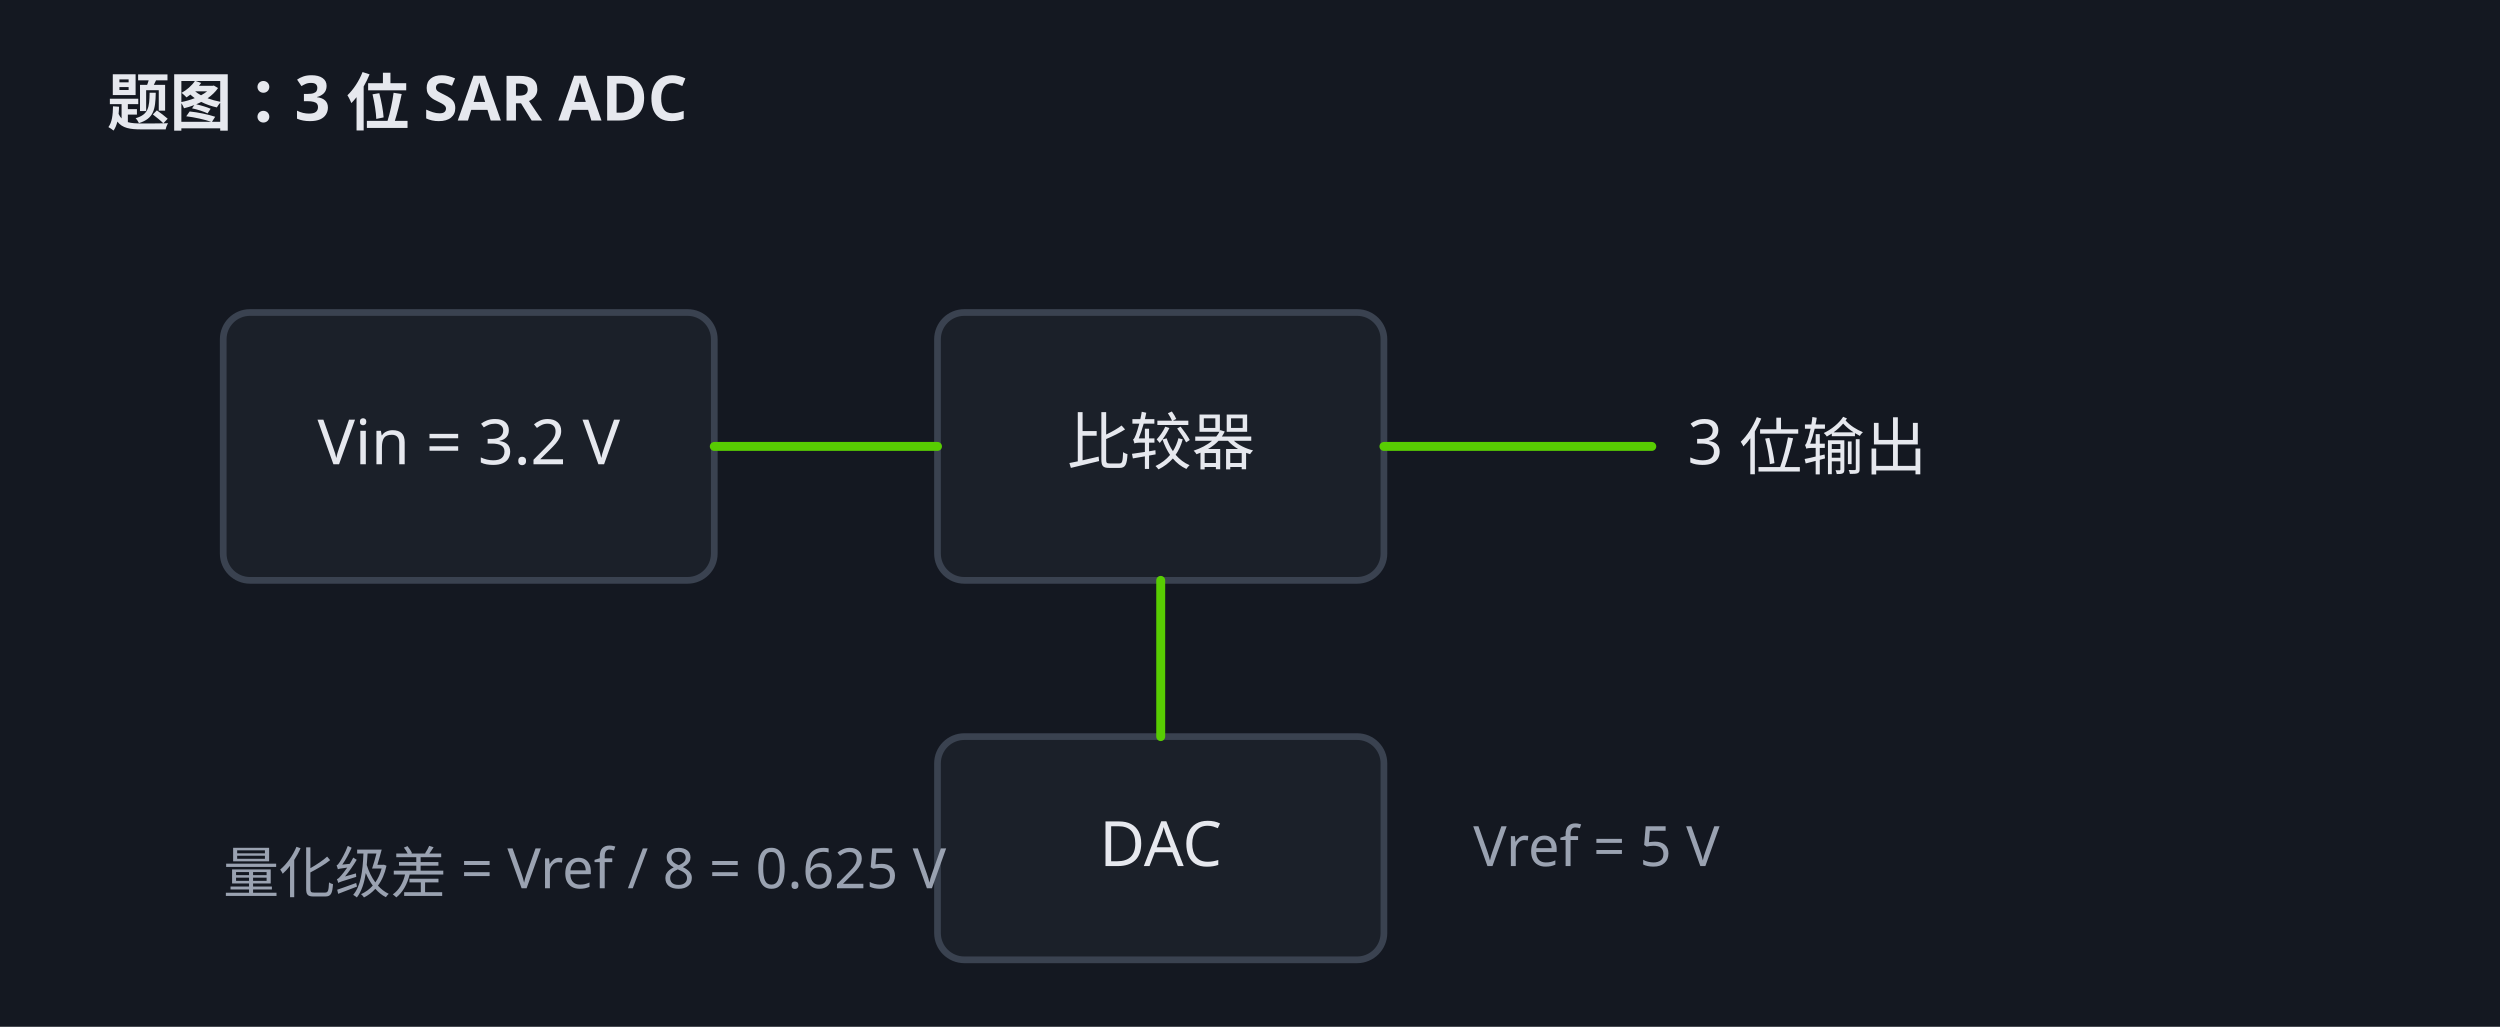
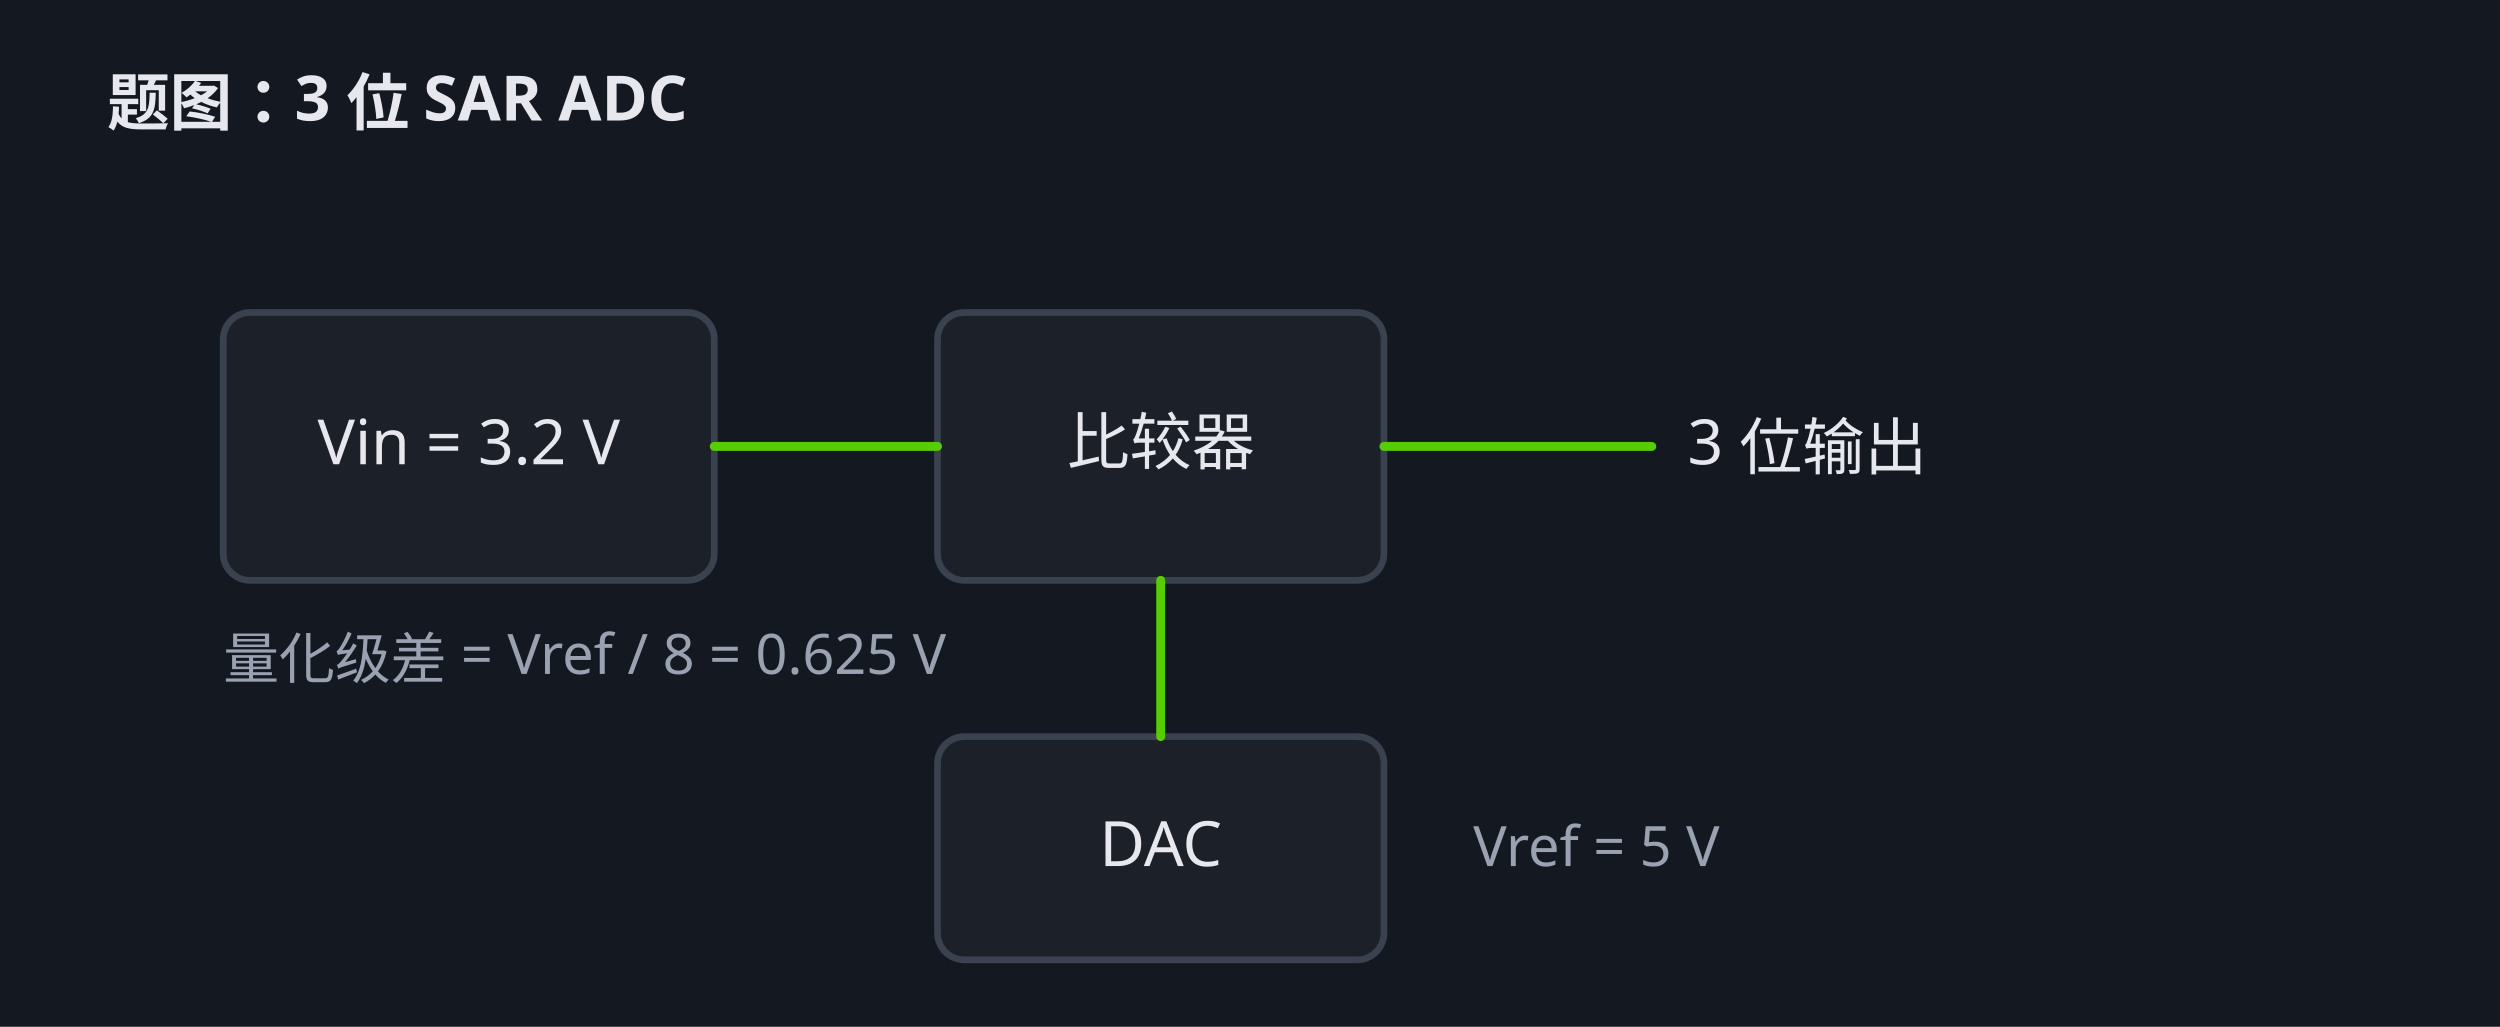
<svg xmlns="http://www.w3.org/2000/svg" viewBox="0 0 560 230" role="img" aria-label="三位逐次逼近 ADC，参考电压 5 伏，输入 3.2 伏">
  <style>
.s{fill:none;stroke:#58cc02;stroke-width:2;stroke-linecap:round;stroke-linejoin:round}
.t{fill:#e6e8ee;font-family:"Segoe UI","Microsoft YaHei",sans-serif;font-size:14px}
.b{fill:#e6e8ee;font-family:"Segoe UI","Microsoft YaHei",sans-serif;font-size:14px;font-weight:600}
.m{fill:#9aa2b1;font-family:"Segoe UI","Microsoft YaHei",sans-serif;font-size:12.5px}
.g{fill:none;stroke:#3a4250;stroke-width:1.2}
.box{fill:#1b2029;stroke:#3a4250;stroke-width:1.5}
</style>
  <rect width="100%" height="100%" fill="#141821" />
  <text x="24" y="28" class="b">题图：3 位 SAR ADC</text>
  <rect x="50" y="70" width="110" height="60" rx="6" class="box" />
  <text x="105" y="104" class="t" text-anchor="middle">Vin = 3.2 V</text>
  <rect x="210" y="70" width="100" height="60" rx="6" class="box" />
  <text x="260" y="104" class="t" text-anchor="middle">比较器</text>
  <line x1="160" y1="100" x2="210" y2="100" class="s" />
  <line x1="310" y1="100" x2="370" y2="100" class="s" />
  <text x="378" y="104" class="t">3 位输出</text>
  <rect x="210" y="165" width="100" height="50" rx="6" class="box" />
  <text x="260" y="194" class="t" text-anchor="middle">DAC</text>
  <line x1="260" y1="165" x2="260" y2="130" class="s" />
  <text x="330" y="194" class="m">Vref = 5 V</text>
-   <text x="50" y="200" class="m">量化级差 = Vref / 8 = 0.625 V</text>
+   <text x="50" y="152" class="m">量化级差 = Vref / 8 = 0.625 V</text>
</svg>
